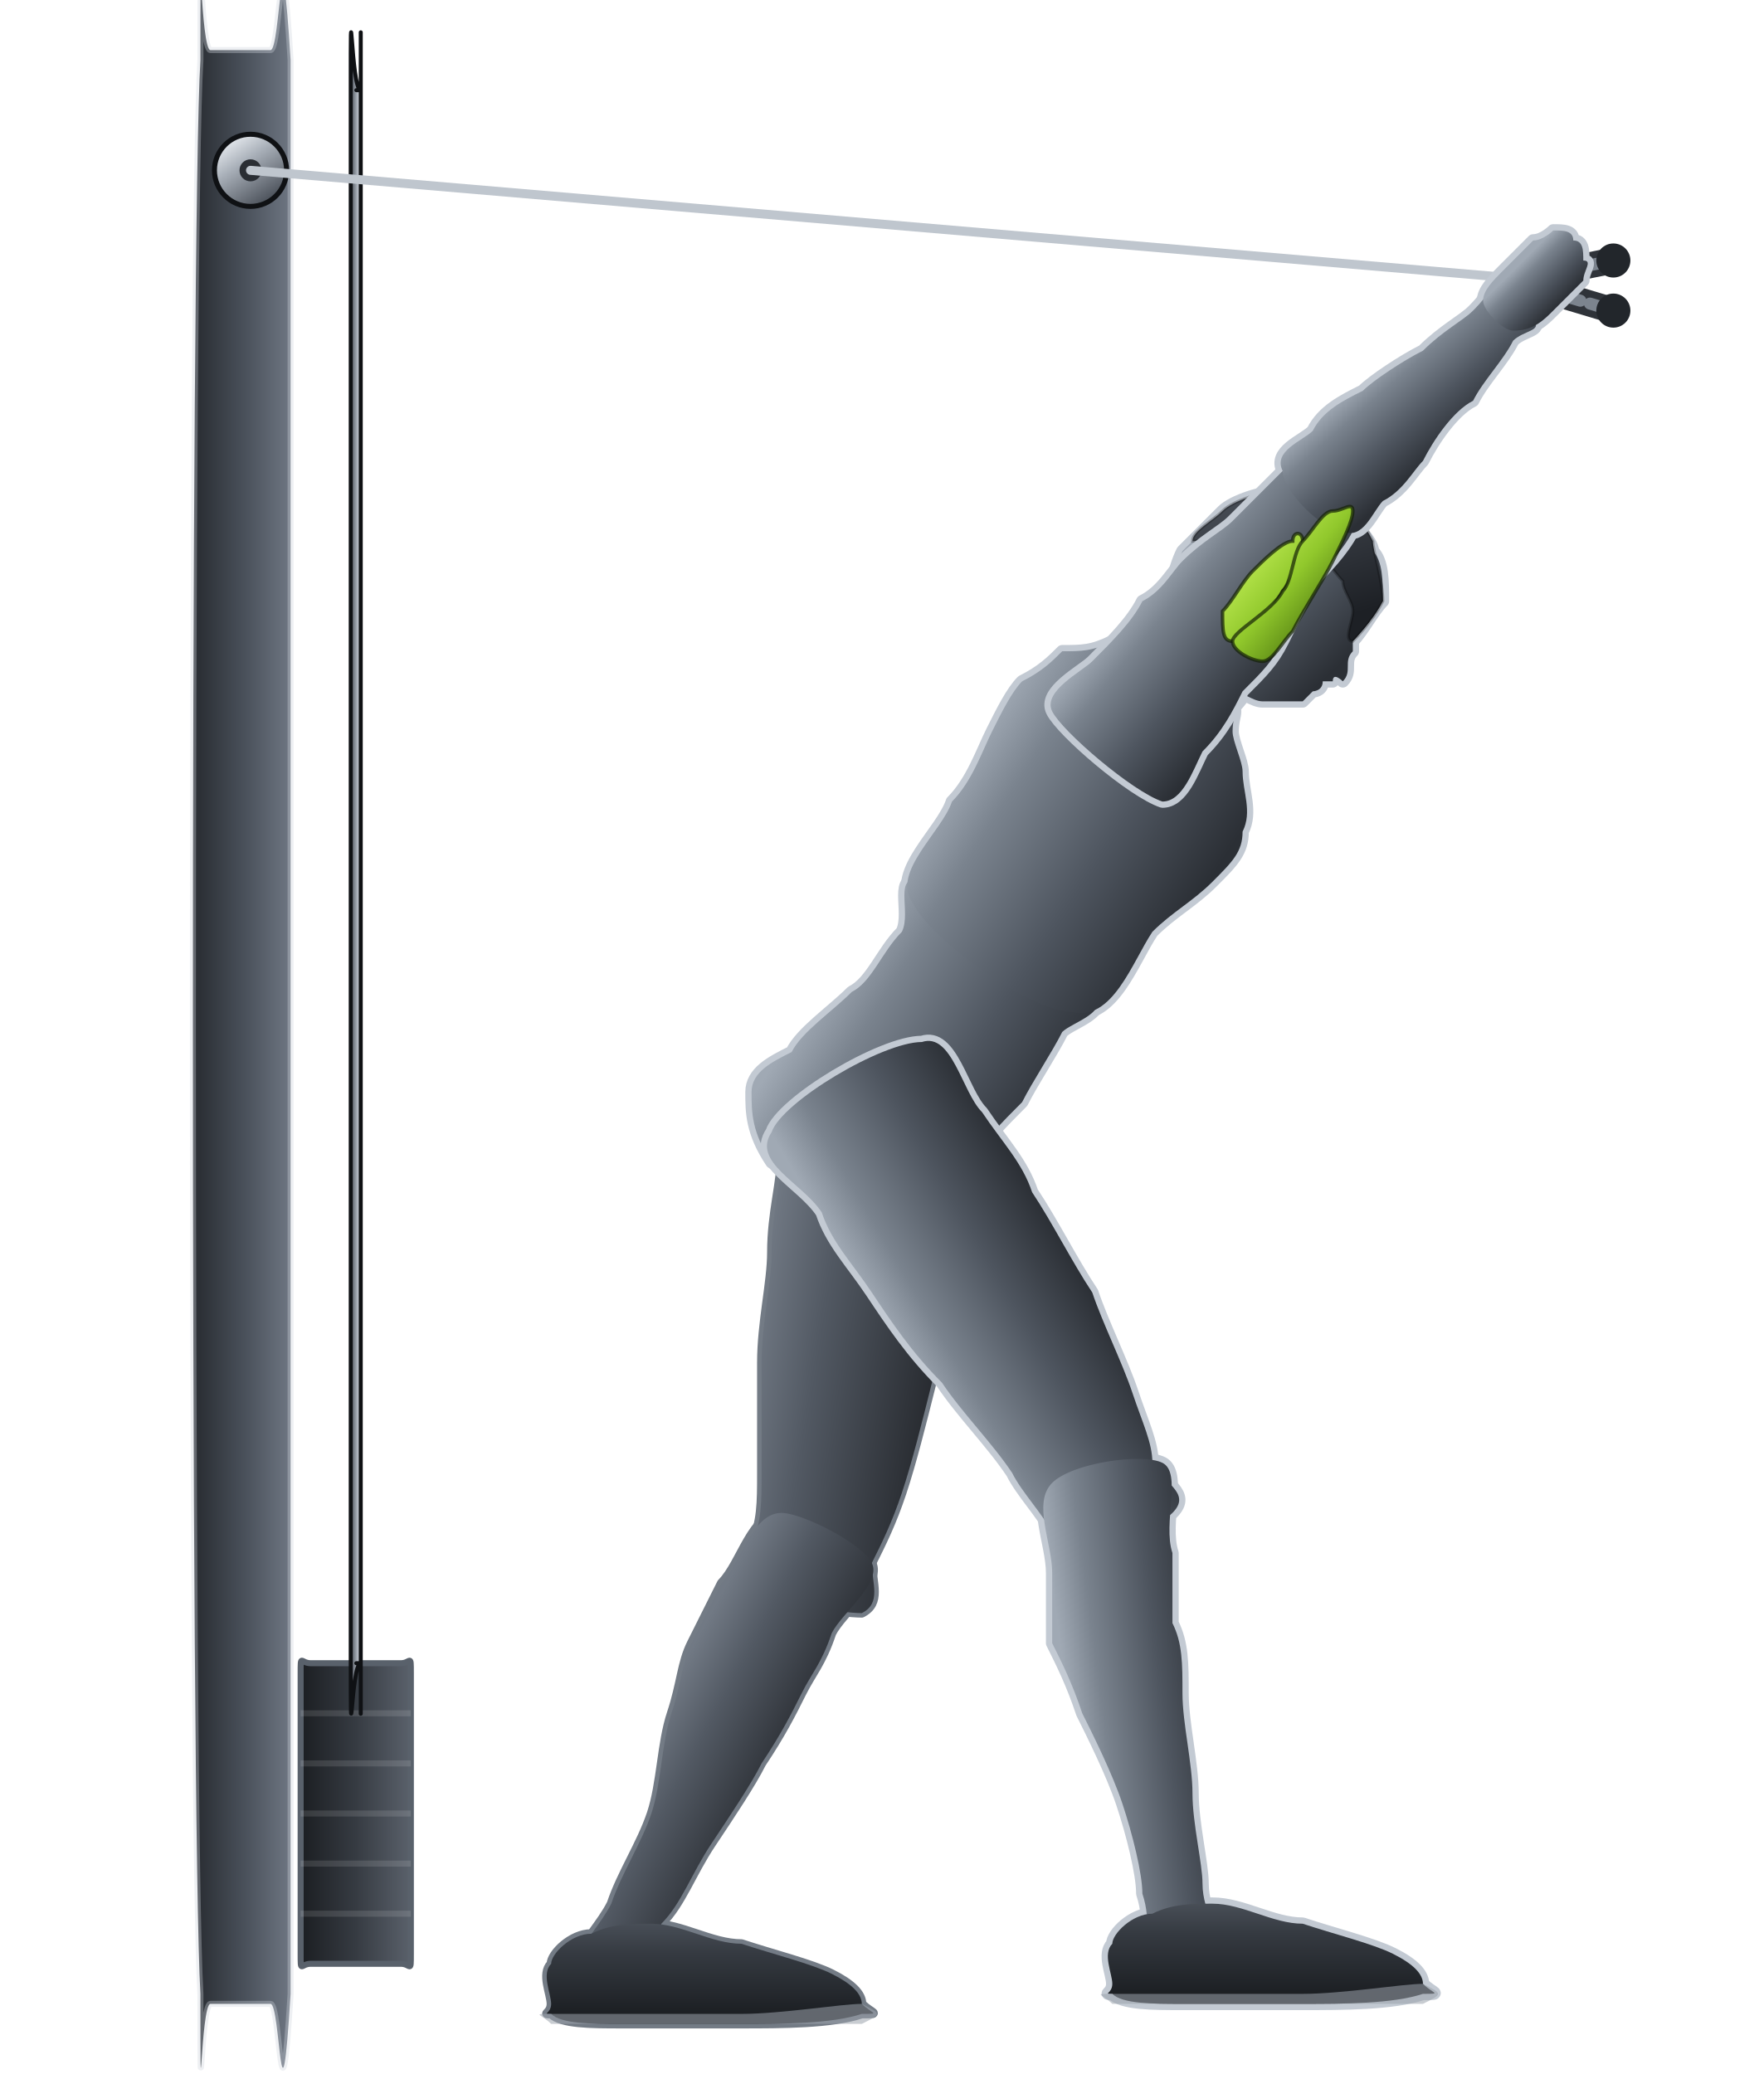
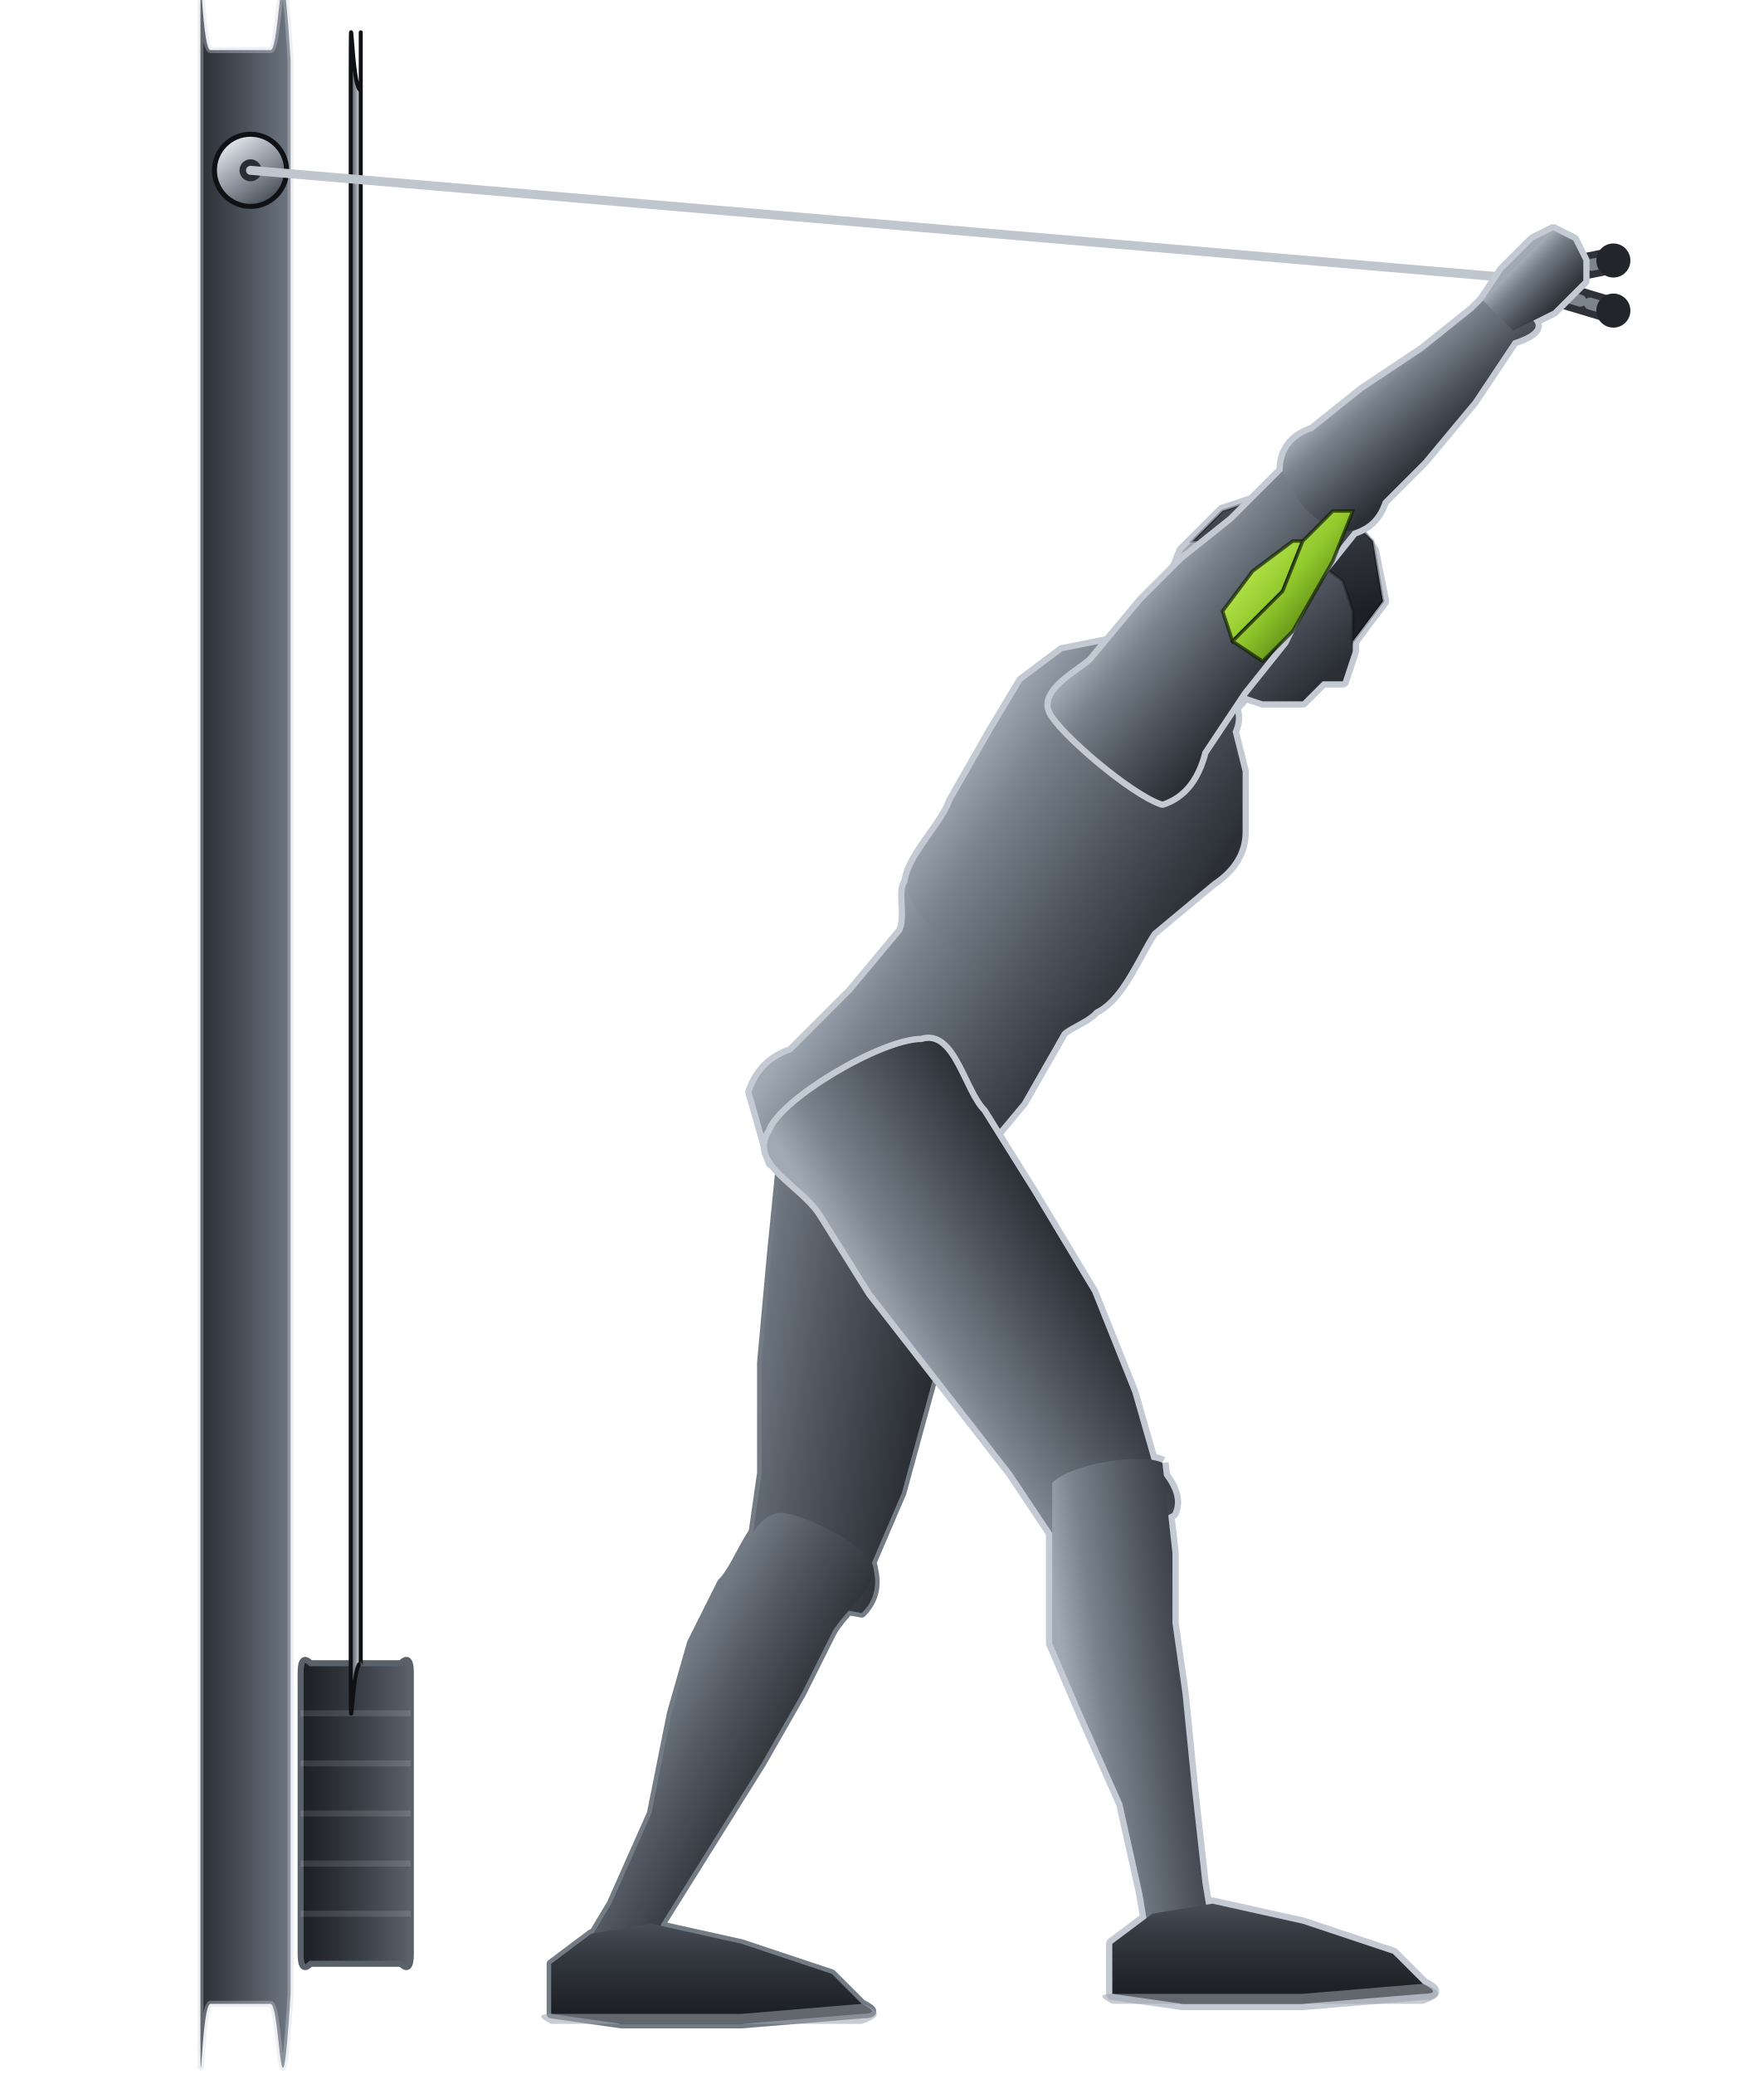
<svg xmlns="http://www.w3.org/2000/svg" viewBox="-19 -113 176 207">
  <defs>
-     <linearGradient id="par" x1="0" y1="0" x2="0.4" y2="1">
+     <linearGradient id="K" x1="0" x2=".4" y1="0" y2="1">
      <stop offset="0" stop-color="#4C525B" />
      <stop offset="1" stop-color="#1D2025" />
    </linearGradient>
-     <linearGradient id="Tmetal">
+     <linearGradient id="h">
      <stop offset="0" stop-color="#E3E7EC" />
-       <stop offset="0.35" stop-color="#A9B0B9" />
+       <stop offset=".35" stop-color="#A9B0B9" />
      <stop offset="1" stop-color="#4A5059" />
    </linearGradient>
-     <linearGradient id="Tdisc">
+     <linearGradient id="g">
      <stop offset="0" stop-color="#5A616B" />
-       <stop offset="0.5" stop-color="#363B42" />
+       <stop offset=".5" stop-color="#363B42" />
      <stop offset="1" stop-color="#1B1E22" />
    </linearGradient>
-     <linearGradient id="Tcadru">
+     <linearGradient id="f">
      <stop offset="0" stop-color="#6E7682" />
-       <stop offset="0.5" stop-color="#4A515B" />
+       <stop offset=".5" stop-color="#4A515B" />
      <stop offset="1" stop-color="#2C3036" />
    </linearGradient>
-     <linearGradient id="Tp">
+     <linearGradient id="e">
      <stop offset="0" stop-color="#F2FFC8" />
-       <stop offset="0.25" stop-color="#CDF760" />
-       <stop offset="0.7" stop-color="#91C82C" />
+       <stop offset=".25" stop-color="#CDF760" />
+       <stop offset=".7" stop-color="#91C82C" />
      <stop offset="1" stop-color="#5A8714" />
    </linearGradient>
-     <linearGradient id="Tpiele">
+     <linearGradient id="d">
      <stop offset="0" stop-color="#A0A9B4" />
-       <stop offset="0.22" stop-color="#7A838E" />
-       <stop offset="0.62" stop-color="#4E555F" />
+       <stop offset=".22" stop-color="#7A838E" />
+       <stop offset=".62" stop-color="#4E555F" />
      <stop offset="1" stop-color="#2B2F35" />
    </linearGradient>
-     <linearGradient id="Tpd">
+     <linearGradient id="c">
      <stop offset="0" stop-color="#CBEE80" />
-       <stop offset="0.4" stop-color="#94C43B" />
+       <stop offset=".4" stop-color="#94C43B" />
      <stop offset="1" stop-color="#4A7012" />
    </linearGradient>
-     <linearGradient id="Tpantof">
+     <linearGradient id="b">
      <stop offset="0" stop-color="#5B626C" />
-       <stop offset="0.5" stop-color="#353A41" />
+       <stop offset=".5" stop-color="#353A41" />
      <stop offset="1" stop-color="#1C1F23" />
    </linearGradient>
-     <linearGradient id="TpieleDep">
+     <linearGradient id="a">
      <stop offset="0" stop-color="#717984" />
-       <stop offset="0.35" stop-color="#525963" />
+       <stop offset=".35" stop-color="#525963" />
      <stop offset="1" stop-color="#26292E" />
    </linearGradient>
-     <path id="g0" d="M9,-5C12,-3 9,2 9,5C8,8 8,11 8,15C7,18 6,22 5,25C4,29 3,33 2,36C1,39 0,41 -1,43C-1,45 0,47 -2,48C-4,48 -11,47 -13,46C-15,45 -13,43 -13,41C-12,39 -12,37 -12,34C-12,31 -12,26 -12,23C-12,19 -11,15 -11,12C-11,8 -10,5 -10,2C-10,-1 -12,-6 -9,-8C-5,-9 6,-7 9,-5Z" />
-     <linearGradient id="g1" href="#TpieleDep" gradientUnits="userSpaceOnUse" x1="-13" y1="20" x2="6" y2="23" />
-     <path id="g2" d="M-1,43C0,45 -4,48 -5,50C-6,53 -7,54 -8,56C-9,58 -10,60 -12,63C-13,65 -15,68 -17,71C-19,74 -20,77 -22,79C-23,82 -23,84 -24,85C-25,85 -29,84 -30,82C-30,81 -28,79 -27,77C-26,74 -24,71 -23,68C-22,65 -22,61 -21,58C-20,55 -20,53 -19,51C-18,49 -17,47 -16,45C-14,43 -13,38 -10,38C-8,38 -2,41 -1,43Z" />
-     <linearGradient id="g3" href="#TpieleDep" gradientUnits="userSpaceOnUse" x1="-23" y1="59" x2="-10" y2="66" />
-     <path id="g4" d="M-33,87C-33,86 -34,84 -33,83C-33,82 -31,80 -29,80C-27,79 -25,79 -23,79C-20,79 -17,81 -14,81C-11,82 -7,83 -5,84C-3,85 -2,86 -2,87C-1,88 0,88 -2,88C-5,89 -10,89 -14,89C-18,89 -23,89 -26,89C-29,89 -32,89 -33,88C-34,88 -33,88 -33,87Z" />
-     <linearGradient id="g5" href="#Tpantof" gradientUnits="userSpaceOnUse" x1="-14" y1="76" x2="-14" y2="88" />
-     <path id="g6" d="M17,-42C16,-44 20,-46 21,-47C23,-49 25,-51 26,-53C28,-54 29,-56 30,-57C32,-59 34,-60 35,-61C37,-63 38,-64 40,-66C41,-67 41,-69 43,-69C45,-69 49,-65 49,-64C50,-62 48,-61 47,-60C46,-58 44,-56 43,-55C42,-53 41,-51 40,-49C39,-47 38,-46 36,-44C35,-42 34,-40 32,-38C31,-36 30,-33 28,-33C25,-34 18,-40 17,-42Z" />
-     <linearGradient id="g7" href="#TpieleDep" gradientUnits="userSpaceOnUse" x1="29" y1="-58" x2="41" y2="-48" />
-     <path id="g8" d="M35,-49C34,-49 34,-50 34,-52C35,-53 36,-55 37,-56C38,-57 40,-59 41,-59C41,-60 42,-60 42,-59C42,-58 41,-55 40,-54C39,-52 36,-49 35,-49Z" />
-     <linearGradient id="g9" href="#Tpd" gradientUnits="userSpaceOnUse" x1="29" y1="-58" x2="41" y2="-48" />
-     <path id="ga" d="M35,-49C35,-50 39,-52 40,-54C41,-55 41,-58 42,-59C43,-60 44,-62 45,-62C46,-62 47,-63 47,-62C47,-61 46,-59 45,-57C44,-55 42,-52 41,-50C40,-49 39,-47 38,-47C37,-47 35,-48 35,-49Z" />
-     <path id="gb" d="M40,-66C39,-68 42,-69 43,-70C44,-72 46,-73 48,-74C49,-75 52,-77 54,-78C56,-80 58,-81 59,-82C61,-84 61,-85 62,-85C63,-85 65,-82 65,-81C66,-80 64,-80 63,-79C62,-77 60,-75 59,-73C57,-72 55,-69 54,-67C53,-66 52,-64 50,-63C49,-62 48,-59 46,-60C44,-60 40,-64 40,-66Z" />
-     <linearGradient id="gc" href="#TpieleDep" gradientUnits="userSpaceOnUse" x1="50" y1="-77" x2="57" y2="-69" />
-     <path id="gd" d="M60,-83C60,-84 61,-85 62,-86C63,-87 64,-88 65,-89C66,-89 67,-90 67,-90C68,-90 69,-90 69,-89C70,-89 70,-88 70,-87C71,-87 70,-86 70,-85C69,-84 68,-83 67,-82C66,-81 65,-80 63,-80C62,-80 60,-82 60,-83Z" />
-     <linearGradient id="ge" href="#TpieleDep" gradientUnits="userSpaceOnUse" x1="64" y1="-87" x2="68" y2="-83" />
-     <path id="gf" d="M-11,3C-13,0 -13,-2 -13,-4C-13,-6 -11,-7 -9,-8C-8,-10 -5,-12 -3,-14C-1,-15 0,-18 2,-20C3,-22 1,-26 4,-25C7,-24 18,-17 21,-14C23,-12 19,-11 18,-10C17,-8 15,-5 14,-3C12,-1 10,1 9,3C8,5 7,6 6,7C4,9 4,11 1,10C-1,9 -8,5 -11,3Z" />
-     <linearGradient id="gg" href="#Tpiele" gradientUnits="userSpaceOnUse" x1="-5" y1="-16" x2="17" y2="-2" />
-     <path id="gh" d="M3,-23C1,-26 6,-30 7,-33C9,-35 10,-38 11,-40C12,-42 13,-44 14,-45C16,-46 17,-47 18,-48C20,-48 21,-48 23,-49C24,-49 24,-50 26,-49C28,-48 33,-45 34,-44C36,-42 35,-42 35,-40C35,-39 36,-37 36,-36C36,-34 37,-32 36,-30C36,-28 35,-27 33,-25C31,-23 29,-22 27,-20C25,-17 23,-11 19,-12C15,-12 5,-19 3,-23Z" />
-     <linearGradient id="gi" href="#Tpiele" gradientUnits="userSpaceOnUse" x1="9" y1="-39" x2="32" y2="-24" />
-     <path id="gj" d="M25,-47C25,-49 31,-54 33,-54C35,-54 39,-50 38,-48C38,-45 34,-40 31,-40C29,-40 24,-45 25,-47Z" />
-     <linearGradient id="gk" href="#Tpiele" gradientUnits="userSpaceOnUse" x1="28" y1="-51" x2="35" y2="-43" />
-     <path id="gl" d="M26,-48C26,-50 28,-51 28,-53C29,-54 29,-56 30,-58C31,-59 33,-61 34,-62C35,-63 38,-64 40,-64C41,-64 44,-63 46,-62C47,-61 49,-59 49,-58C50,-57 50,-55 50,-53C49,-52 48,-50 47,-49C47,-48 47,-49 47,-48C46,-47 47,-46 46,-45C46,-45 45,-46 45,-45C44,-45 44,-45 44,-45C44,-44 43,-44 43,-44C43,-44 42,-43 42,-43C42,-43 41,-43 40,-43C40,-43 39,-43 38,-43C37,-43 36,-44 35,-44C34,-44 33,-41 32,-42C31,-43 27,-47 26,-48Z" />
-     <linearGradient id="gm" href="#Tpiele" gradientUnits="userSpaceOnUse" x1="32" y1="-60" x2="45" y2="-46" />
-     <path id="gn" d="M4,-9C7,-10 8,-4 10,-2C12,1 14,3 15,6C17,9 19,13 21,16C22,19 24,23 25,26C26,29 27,31 27,33C28,35 31,36 29,38C28,39 22,43 20,43C18,44 18,41 17,40C16,38 14,36 13,34C11,31 8,28 6,25C3,22 1,19 -1,16C-3,13 -5,11 -6,8C-8,5 -13,3 -11,0C-10,-3 0,-9 4,-9Z" />
-     <linearGradient id="go" href="#Tpiele" gradientUnits="userSpaceOnUse" x1="3" y1="24" x2="20" y2="14" />
-     <path id="gp" d="M28,33C30,34 28,39 29,42C29,44 29,46 29,49C30,51 30,53 30,56C30,59 31,63 31,66C31,69 32,73 32,75C32,78 34,80 33,81C32,82 28,83 27,82C26,81 27,79 26,76C26,74 25,70 24,67C23,64 21,60 20,58C19,55 18,53 17,51C17,48 17,46 17,44C17,41 15,37 17,35C19,33 26,32 28,33Z" />
-     <linearGradient id="gq" href="#Tpiele" gradientUnits="userSpaceOnUse" x1="19" y1="60" x2="34" y2="58" />
-     <path id="gr" d="M23,85C23,84 22,82 23,81C23,80 25,78 27,78C29,77 31,77 33,77C36,77 39,79 42,79C45,80 49,81 51,82C53,83 54,84 54,85C55,86 56,86 54,86C51,87 46,87 42,87C38,87 33,87 30,87C27,87 24,87 23,86C22,86 23,86 23,85Z" />
-     <linearGradient id="gs" href="#Tpantof" gradientUnits="userSpaceOnUse" x1="42" y1="74" x2="42" y2="86" />
-     <path id="gt" d="M17,-42C16,-44 20,-46 21,-47C23,-49 25,-51 26,-53C28,-54 29,-56 30,-57C32,-59 34,-60 35,-61C37,-63 38,-64 40,-66C41,-67 41,-69 43,-69C45,-69 49,-65 49,-64C50,-62 48,-61 47,-60C46,-58 44,-56 43,-55C42,-53 41,-51 40,-49C39,-47 38,-46 36,-44C35,-42 34,-40 32,-38C31,-36 30,-33 28,-33C25,-34 18,-40 17,-42Z" />
-     <linearGradient id="gu" href="#Tpiele" gradientUnits="userSpaceOnUse" x1="29" y1="-58" x2="41" y2="-48" />
-     <path id="gv" d="M35,-49C34,-49 34,-50 34,-52C35,-53 36,-55 37,-56C38,-57 40,-59 41,-59C41,-60 42,-60 42,-59C42,-58 41,-55 40,-54C39,-52 36,-49 35,-49Z" />
-     <linearGradient id="gw" href="#Tp" gradientUnits="userSpaceOnUse" x1="29" y1="-58" x2="41" y2="-48" />
-     <path id="gx" d="M35,-49C35,-50 39,-52 40,-54C41,-55 41,-58 42,-59C43,-60 44,-62 45,-62C46,-62 47,-63 47,-62C47,-61 46,-59 45,-57C44,-55 42,-52 41,-50C40,-49 39,-47 38,-47C37,-47 35,-48 35,-49Z" />
-     <path id="gy" d="M40,-66C39,-68 42,-69 43,-70C44,-72 46,-73 48,-74C49,-75 52,-77 54,-78C56,-80 58,-81 59,-82C61,-84 61,-85 62,-85C63,-85 65,-82 65,-81C66,-80 64,-80 63,-79C62,-77 60,-75 59,-73C57,-72 55,-69 54,-67C53,-66 52,-64 50,-63C49,-62 48,-59 46,-60C44,-60 40,-64 40,-66Z" />
-     <linearGradient id="gz" href="#Tpiele" gradientUnits="userSpaceOnUse" x1="50" y1="-77" x2="57" y2="-69" />
-     <path id="g10" d="M60,-83C60,-84 61,-85 62,-86C63,-87 64,-88 65,-89C66,-89 67,-90 67,-90C68,-90 69,-90 69,-89C70,-89 70,-88 70,-87C71,-87 70,-86 70,-85C69,-84 68,-83 67,-82C66,-81 65,-80 63,-80C62,-80 60,-82 60,-83Z" />
-     <linearGradient id="g11" href="#Tpiele" gradientUnits="userSpaceOnUse" x1="64" y1="-87" x2="68" y2="-83" />
-     <linearGradient id="g12" href="#Tcadru" gradientUnits="userSpaceOnUse" x1="-59" y1="-11" x2="-68" y2="-11" />
-     <linearGradient id="g13" href="#Tdisc" gradientUnits="userSpaceOnUse" x1="-47" y1="68" x2="-58" y2="68" />
-     <linearGradient id="g14" href="#Tmetal" gradientUnits="userSpaceOnUse" x1="-52" y1="-26" x2="-53" y2="-26" />
-     <linearGradient id="g15" href="#Tmetal" gradientUnits="userSpaceOnUse" x1="-65" y1="-99" x2="-61" y2="-93" />
+     <linearGradient id="s" x1="-13" x2="6" y1="20" y2="23" gradientUnits="userSpaceOnUse" href="#a" />
+     <linearGradient id="t" x1="-23" x2="-10" y1="59" y2="66" gradientUnits="userSpaceOnUse" href="#a" />
+     <linearGradient id="u" x1="-14" x2="-14" y1="76" y2="88" gradientUnits="userSpaceOnUse" href="#b" />
+     <linearGradient id="v" x1="29" x2="41" y1="-58" y2="-48" gradientUnits="userSpaceOnUse" href="#a" />
+     <linearGradient id="y" x1="29" x2="41" y1="-58" y2="-48" gradientUnits="userSpaceOnUse" href="#c" />
+     <linearGradient id="w" x1="50" x2="57" y1="-77" y2="-69" gradientUnits="userSpaceOnUse" href="#a" />
+     <linearGradient id="x" x1="64" x2="68" y1="-87" y2="-83" gradientUnits="userSpaceOnUse" href="#a" />
+     <linearGradient id="G" x1="-5" x2="17" y1="-16" y2="-2" gradientUnits="userSpaceOnUse" href="#d" />
+     <linearGradient id="H" x1="9" x2="32" y1="-39" y2="-24" gradientUnits="userSpaceOnUse" href="#d" />
+     <linearGradient id="I" x1="28" x2="35" y1="-51" y2="-43" gradientUnits="userSpaceOnUse" href="#d" />
+     <linearGradient id="J" x1="32" x2="45" y1="-60" y2="-46" gradientUnits="userSpaceOnUse" href="#d" />
+     <linearGradient id="O" x1="3" x2="20" y1="24" y2="14" gradientUnits="userSpaceOnUse" href="#d" />
+     <linearGradient id="P" x1="19" x2="34" y1="60" y2="58" gradientUnits="userSpaceOnUse" href="#d" />
+     <linearGradient id="Q" x1="42" x2="42" y1="74" y2="86" gradientUnits="userSpaceOnUse" href="#b" />
+     <linearGradient id="R" x1="29" x2="41" y1="-58" y2="-48" gradientUnits="userSpaceOnUse" href="#d" />
+     <linearGradient id="U" x1="29" x2="41" y1="-58" y2="-48" gradientUnits="userSpaceOnUse" href="#e" />
+     <linearGradient id="S" x1="50" x2="57" y1="-77" y2="-69" gradientUnits="userSpaceOnUse" href="#d" />
+     <linearGradient id="T" x1="64" x2="68" y1="-87" y2="-83" gradientUnits="userSpaceOnUse" href="#d" />
+     <linearGradient id="i" x1="-59" x2="-68" y1="-11" y2="-11" gradientUnits="userSpaceOnUse" href="#f" />
+     <linearGradient id="j" x1="-47" x2="-58" y1="68" y2="68" gradientUnits="userSpaceOnUse" href="#g" />
+     <linearGradient id="k" x1="-52" x2="-53" y1="-26" y2="-26" gradientUnits="userSpaceOnUse" href="#h" />
+     <linearGradient id="l" x1="-65" x2="-61" y1="-99" y2="-93" gradientUnits="userSpaceOnUse" href="#h" />
+     <path id="m" d="M9-5c3 2 0 7 0 10L8 15 5 25 2 36l-3 7q1 3-1 5l-11-2v-5l1-7V23l1-11 1-10q-2-6 1-10C-5-9 6-7 9-5" />
+     <path id="n" d="M-1 43c1 2-3 5-4 7l-3 6-4 7-5 8-5 8-2 6q-3 0-6-3l3-5 4-9 2-10 2-7 3-6c2-2 3-7 6-7 2 0 8 3 9 5" />
+     <path id="o" d="M-33 87v-4l4-3 6-1 9 2 9 3 3 3q2 1 0 1l-12 1h-12l-7-1z" />
+     <path id="C" d="m-11 3-2-7q1-3 4-4l6-6 5-6c1-2-1-6 2-5l17 11c2 2-2 3-3 4l-4 7-5 6-3 4q-2 4-5 3z" />
+     <path id="D" d="M3-23c-2-3 3-7 4-10l4-7 3-5 4-3 5-1h3l8 5q2 2 1 4l1 4v6q0 3-3 5l-6 5c-2 3-4 9-8 8-4 0-14-7-16-11" />
+     <path id="E" d="M25-47c0-2 6-7 8-7q5 2 5 6-1 6-7 8c-2 0-7-5-6-7" />
+     <path id="F" d="m26-48 2-5 2-5 4-4 6-2 6 2 3 4 1 5-3 4v1l-1 3h-2l-1 1-1 1h-4l-3-1q-1 2-3 2z" />
+     <path id="L" d="M4-9c3-1 4 5 6 7l5 8 6 10 4 10 2 7q3 3 2 5l-9 5q-2 0-3-3l-4-6-7-9-7-9-5-8c-2-3-7-5-5-8 1-3 11-9 15-9" />
+     <path id="M" d="m28 33 1 9v7l1 7 1 10 1 9 1 6q-3 2-6 1l-1-6-2-9-4-9-3-7V35c2-2 9-3 11-2" />
+     <path id="N" d="M23 85v-4l4-3 6-1 9 2 9 3 3 3q2 1 0 1l-12 1H30l-7-1z" />
+     <path id="p" d="M17-42c-1-2 3-4 4-5l5-6 4-4 5-4 5-5 3-3q5 2 6 5t-2 4l-4 5-3 6-4 5-4 6q-1 4-4 5c-3-1-10-7-11-9" />
+     <path id="z" d="m35-49-1-3 3-4 4-3h1l-2 5z" />
+     <path id="B" d="m35-49 5-5 2-5 3-3h2l-2 5-4 7-3 3z" />
+     <path id="q" d="M40-66q0-3 3-4l5-4 6-4 5-4 3-3 3 4q1 1-2 2l-4 6-5 6-4 4q-1 3-4 3-4-1-6-6" />
+     <path id="r" d="m60-83 2-3 3-3 2-1 2 1 1 2v2l-3 3-4 2z" />
  </defs>
-   <path d="M-3,89H142" stroke="rgba(255,255,255,0.10)" stroke-width="0.9" />
-   <g transform="translate(69,0)">
-     <path d="M-59,-107C-59,-91 -59,69 -59,86C-60,102 -60,87 -61,87C-61,87 -67,87 -67,87C-68,87 -68,102 -68,86C-69,69 -69,-91 -68,-107C-68,-123 -68,-108 -67,-108C-67,-108 -61,-108 -61,-108C-60,-108 -60,-123 -59,-107Z" fill="url(#g12)" stroke="rgba(205,212,220,0.35)" stroke-width="0.6" />
-     <path d="M-47,54C-47,56 -47,79 -47,82C-47,84 -47,83 -48,83C-49,83 -56,83 -57,83C-58,83 -58,84 -58,82C-58,79 -58,56 -58,54C-58,52 -58,53 -57,53C-56,53 -49,53 -48,53C-47,53 -47,52 -47,54Z" fill="url(#g13)" stroke="#59616B" stroke-width="0.6" />
-     <path d="M-58,78h11M-58,73h11M-58,68h11M-58,63h11M-58,58h11" stroke="rgba(255,255,255,0.12)" stroke-width="0.6" />
-     <path d="M-52,-104C-52,-91 -52,39 -52,52C-52,65 -52,53 -52,53C-53,53 -52,53 -52,53C-53,53 -53,65 -53,52C-53,39 -53,-91 -53,-104C-53,-117 -53,-104 -52,-104C-52,-104 -53,-104 -52,-104C-52,-104 -52,-117 -52,-104Z" fill="url(#g14)" stroke="#0F1114" stroke-width="0.4" />
-     <circle cx="-63" cy="-96" r="3.6" fill="url(#g15)" stroke="#0F1114" stroke-width="0.5" />
+   <path stroke="rgba(255,255,255,0.10)" stroke-width=".9" d="M-3 89h145" />
+   <g transform="translate(69)">
+     <path fill="url(#i)" stroke="rgba(205,212,220,0.35)" stroke-width=".6" d="M-59-107V86c-1 16-1 1-2 1h-6c-1 0-1 15-1-1v-193c0-16 0-1 1-1h6c1 0 1-15 2 1Z" />
+     <path fill="url(#j)" stroke="#59616B" stroke-width=".6" d="M-47 54v28q0 2-1 1h-9q-1 1-1-1V54q0-2 1-1h9q1-1 1 1Z" />
+     <path stroke="rgba(255,255,255,0.12)" stroke-width=".6" d="M-58 78h11m-11-5h11m-11-5h11m-11-5h11m-11-5h11" />
+     <path fill="url(#k)" stroke="#0F1114" stroke-width=".4" d="M-52-104V53q-1 0 0 0c-1 0-1 12-1-1v-156c0-13 0 0 1 0q-1 0 0 0s0-13 0 0Z" />
+     <circle cx="-63" cy="-96" r="3.6" fill="url(#l)" stroke="#0F1114" stroke-width=".5" />
    <circle cx="-63" cy="-96" r="1.1" fill="#2A2E34" />
-     <g fill="#16191D" stroke="#737B85" stroke-width="0.9" stroke-linejoin="round">
-       <use href="#g0" />
-       <use href="#g2" />
-       <use href="#g4" />
-       <use href="#g6" />
-       <use href="#gb" />
-       <use href="#gd" />
+     <g fill="#16191D" stroke="#737B85" stroke-linejoin="round" stroke-width=".9">
+       <use href="#m" />
+       <use href="#n" />
+       <use href="#o" />
+       <use href="#p" />
+       <use href="#q" />
+       <use href="#r" />
    </g>
-     <g>
-       <use href="#g0" fill="url(#g1)" />
-       <use href="#g2" fill="url(#g3)" />
-       <use href="#g4" fill="url(#g5)" />
-       <use href="#g6" fill="url(#g7)" />
-       <use href="#gb" fill="url(#gc)" />
-       <use href="#gd" fill="url(#ge)" />
+     <use fill="url(#s)" href="#m" />
+     <use fill="url(#t)" href="#n" />
+     <use fill="url(#u)" href="#o" />
+     <use fill="url(#v)" href="#p" />
+     <use fill="url(#w)" href="#q" />
+     <use fill="url(#x)" href="#r" />
+     <g fill="url(#y)" stroke="rgba(20,34,6,0.7)" stroke-width=".35">
+       <use href="#z" />
+       <use href="#B" />
    </g>
-     <g stroke="rgba(20,34,6,0.7)" stroke-width="0.35">
-       <use href="#g8" fill="url(#g9)" />
-       <use href="#ga" fill="url(#g9)" />
+     <path fill="#9AA2AC" d="M-33 88h19l12-1q3 1 0 2h-31q-2-1 0-1" opacity=".55" />
+     <path stroke="#BFC6CE" stroke-linecap="round" stroke-width=".9" d="M-63-96 66-85" />
+     <g fill="#16191D" stroke="#C3CAD3" stroke-linejoin="round" stroke-width="1.25">
+       <use href="#C" />
+       <use href="#D" />
+       <use href="#E" />
+       <use href="#F" />
    </g>
-     <path d="M-33,88C-32,88 -29,88 -26,88C-23,88 -18,88 -14,88C-10,88 -4,87 -2,87C0,88 0,88 -2,89C-4,89 -10,89 -14,89C-18,89 -23,89 -26,89C-29,89 -32,89 -33,89C-34,88 -35,88 -33,88Z" fill="#9AA2AC" opacity="0.55" />
-     <path d="M-63,-96L66,-85" stroke="#BFC6CE" stroke-width="0.9" stroke-linecap="round" />
-     <g fill="#16191D" stroke="#C3CAD3" stroke-width="1.25" stroke-linejoin="round">
-       <use href="#gf" />
-       <use href="#gh" />
-       <use href="#gj" />
-       <use href="#gl" />
+     <use fill="url(#G)" href="#C" />
+     <use fill="url(#H)" href="#D" />
+     <use fill="url(#I)" href="#E" />
+     <use fill="url(#J)" href="#F" />
+     <path fill="url(#K)" stroke="rgba(0,0,0,0.25)" stroke-width=".3" d="m47-49 3-4-1-6-3-3-6-2-6 2-3 3h3l4-1 4 2 4 3 1 3z" />
+     <path fill="rgba(0,0,0,0.14)" stroke="rgba(14,16,20,0.55)" stroke-width=".4" d="m36-54 2-3h2l-1 2-2 2z" />
+     <g fill="#16191D" stroke="#C3CAD3" stroke-linejoin="round" stroke-width="1.25">
+       <use href="#L" />
+       <use href="#M" />
+       <use href="#N" />
    </g>
-     <g>
-       <use href="#gf" fill="url(#gg)" />
-       <use href="#gh" fill="url(#gi)" />
-       <use href="#gj" fill="url(#gk)" />
-       <use href="#gl" fill="url(#gm)" />
-     </g>
-     <path d="M47,-49C47,-49 49,-51 50,-53C50,-55 49,-58 49,-59C48,-61 47,-62 46,-62C44,-63 42,-64 40,-64C38,-64 35,-63 34,-62C33,-61 31,-60 31,-59C31,-59 33,-59 34,-59C35,-59 37,-60 38,-60C40,-60 41,-59 42,-58C44,-58 45,-56 46,-55C46,-54 47,-53 47,-52C47,-51 46,-49 47,-49Z" fill="url(#par)" stroke="rgba(0,0,0,0.25)" stroke-width="0.3" />
-     <path d="M36,-54C36,-55 37,-57 38,-57C38,-58 39,-57 40,-57C40,-57 40,-56 39,-55C39,-54 37,-53 37,-53C36,-53 36,-53 36,-54Z" fill="rgba(0,0,0,0.14)" stroke="rgba(14,16,20,0.55)" stroke-width="0.4" />
-     <g fill="#16191D" stroke="#C3CAD3" stroke-width="1.25" stroke-linejoin="round">
-       <use href="#gn" />
-       <use href="#gp" />
-       <use href="#gr" />
-     </g>
-     <g>
-       <use href="#gn" fill="url(#go)" />
-       <use href="#gp" fill="url(#gq)" />
-       <use href="#gr" fill="url(#gs)" />
-     </g>
-     <path d="M23,86C24,86 27,86 30,86C33,86 38,86 42,86C46,86 52,85 54,85C56,86 56,86 54,87C52,87 46,87 42,87C38,87 33,87 30,87C27,87 24,87 23,87C22,86 21,86 23,86Z" fill="#9AA2AC" opacity="0.55" />
-     <path d="M63,-85L73,-87M63,-85L73,-82" stroke="#2F3339" stroke-width="2.6" stroke-linecap="round" />
-     <path d="M63,-85L73,-87M63,-85L73,-82" stroke="#7C848E" stroke-width="1.2" stroke-linecap="round" stroke-dasharray="1 1" />
+     <use fill="url(#O)" href="#L" />
+     <use fill="url(#P)" href="#M" />
+     <use fill="url(#Q)" href="#N" />
+     <path fill="#9AA2AC" d="M23 86h19l12-1q3 1 0 2H23q-2-1 0-1" opacity=".55" />
+     <path stroke="#2F3339" stroke-linecap="round" stroke-width="2.6" d="m63-85 10-2m-10 2 10 3" />
+     <path stroke="#7C848E" stroke-dasharray="1 1" stroke-linecap="round" stroke-width="1.2" d="m63-85 10-2m-10 2 10 3" />
    <circle cx="73" cy="-87" r="1.7" fill="#22262B" />
    <circle cx="73" cy="-82" r="1.7" fill="#22262B" />
-     <g fill="#16191D" stroke="#C3CAD3" stroke-width="1.25" stroke-linejoin="round">
-       <use href="#gt" />
-       <use href="#gy" />
-       <use href="#g10" />
+     <g fill="#16191D" stroke="#C3CAD3" stroke-linejoin="round" stroke-width="1.25">
+       <use href="#p" />
+       <use href="#q" />
+       <use href="#r" />
    </g>
-     <g>
-       <use href="#gt" fill="url(#gu)" />
-       <use href="#gy" fill="url(#gz)" />
-       <use href="#g10" fill="url(#g11)" />
-     </g>
-     <g stroke="rgba(20,34,6,0.7)" stroke-width="0.35">
-       <use href="#gv" fill="url(#gw)" />
-       <use href="#gx" fill="url(#gw)" />
+     <use fill="url(#R)" href="#p" />
+     <use fill="url(#S)" href="#q" />
+     <use fill="url(#T)" href="#r" />
+     <g fill="url(#U)" stroke="rgba(20,34,6,0.7)" stroke-width=".35">
+       <use href="#z" />
+       <use href="#B" />
    </g>
  </g>
</svg>
